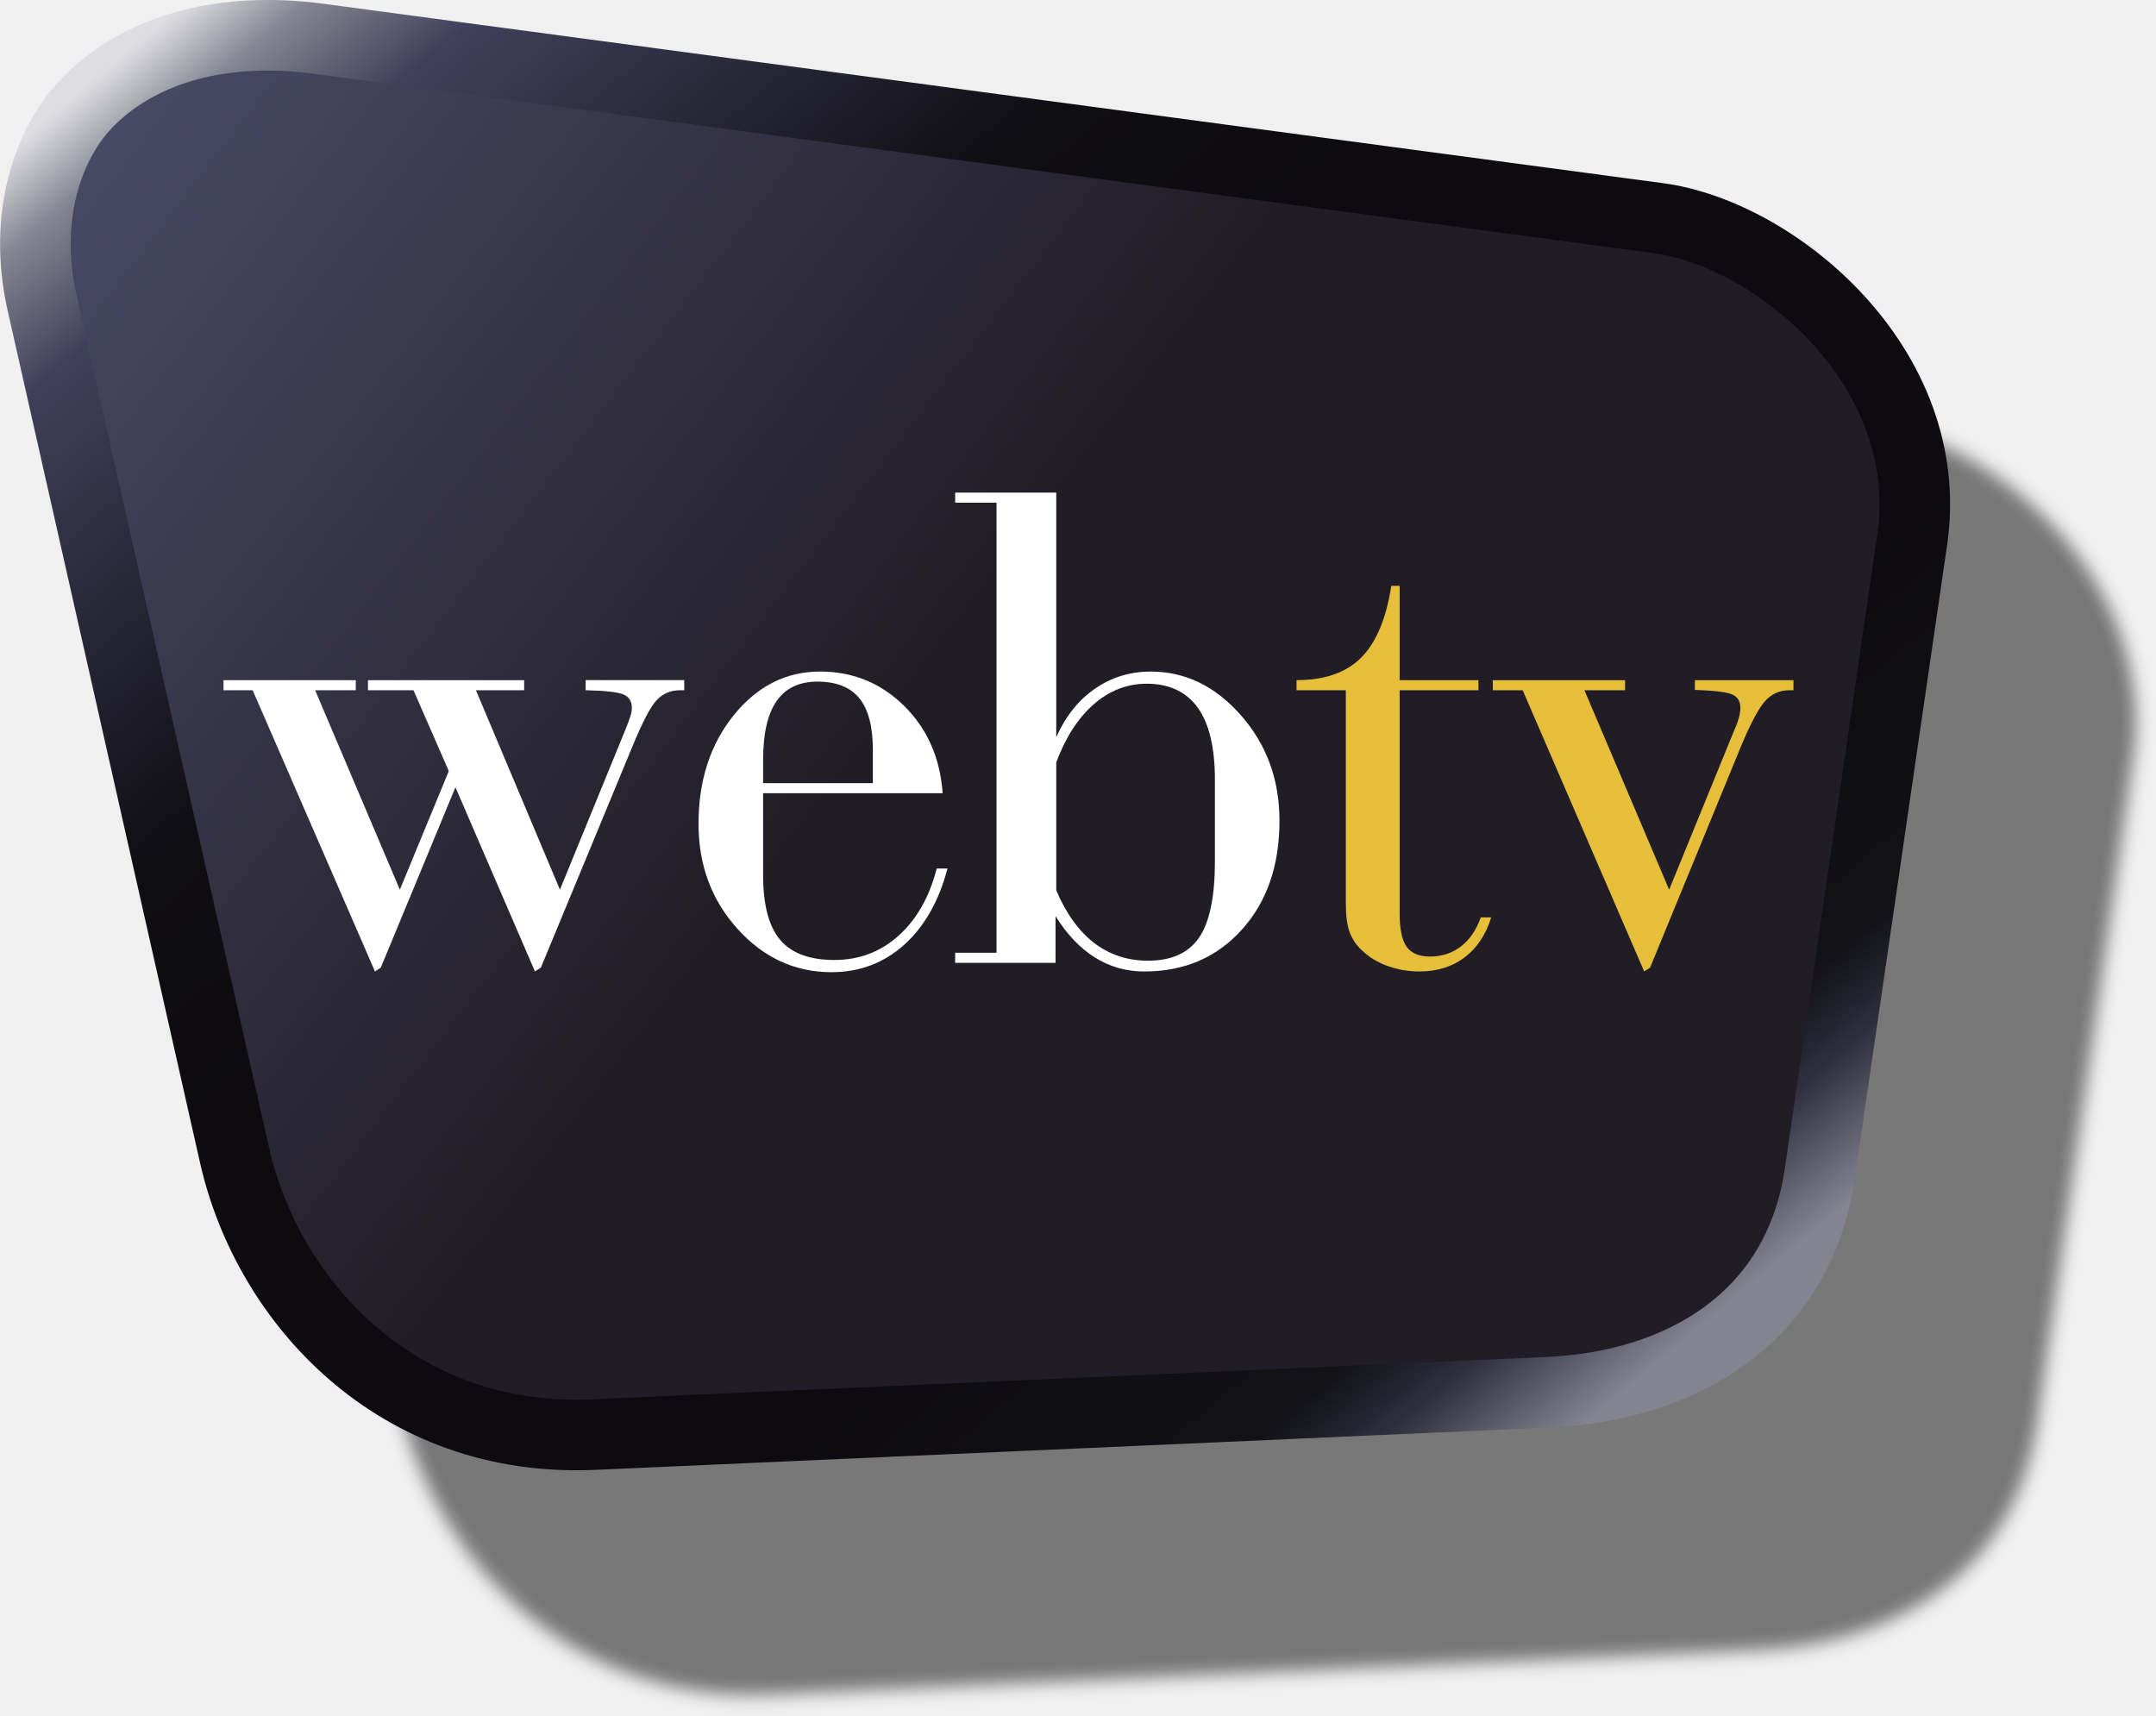
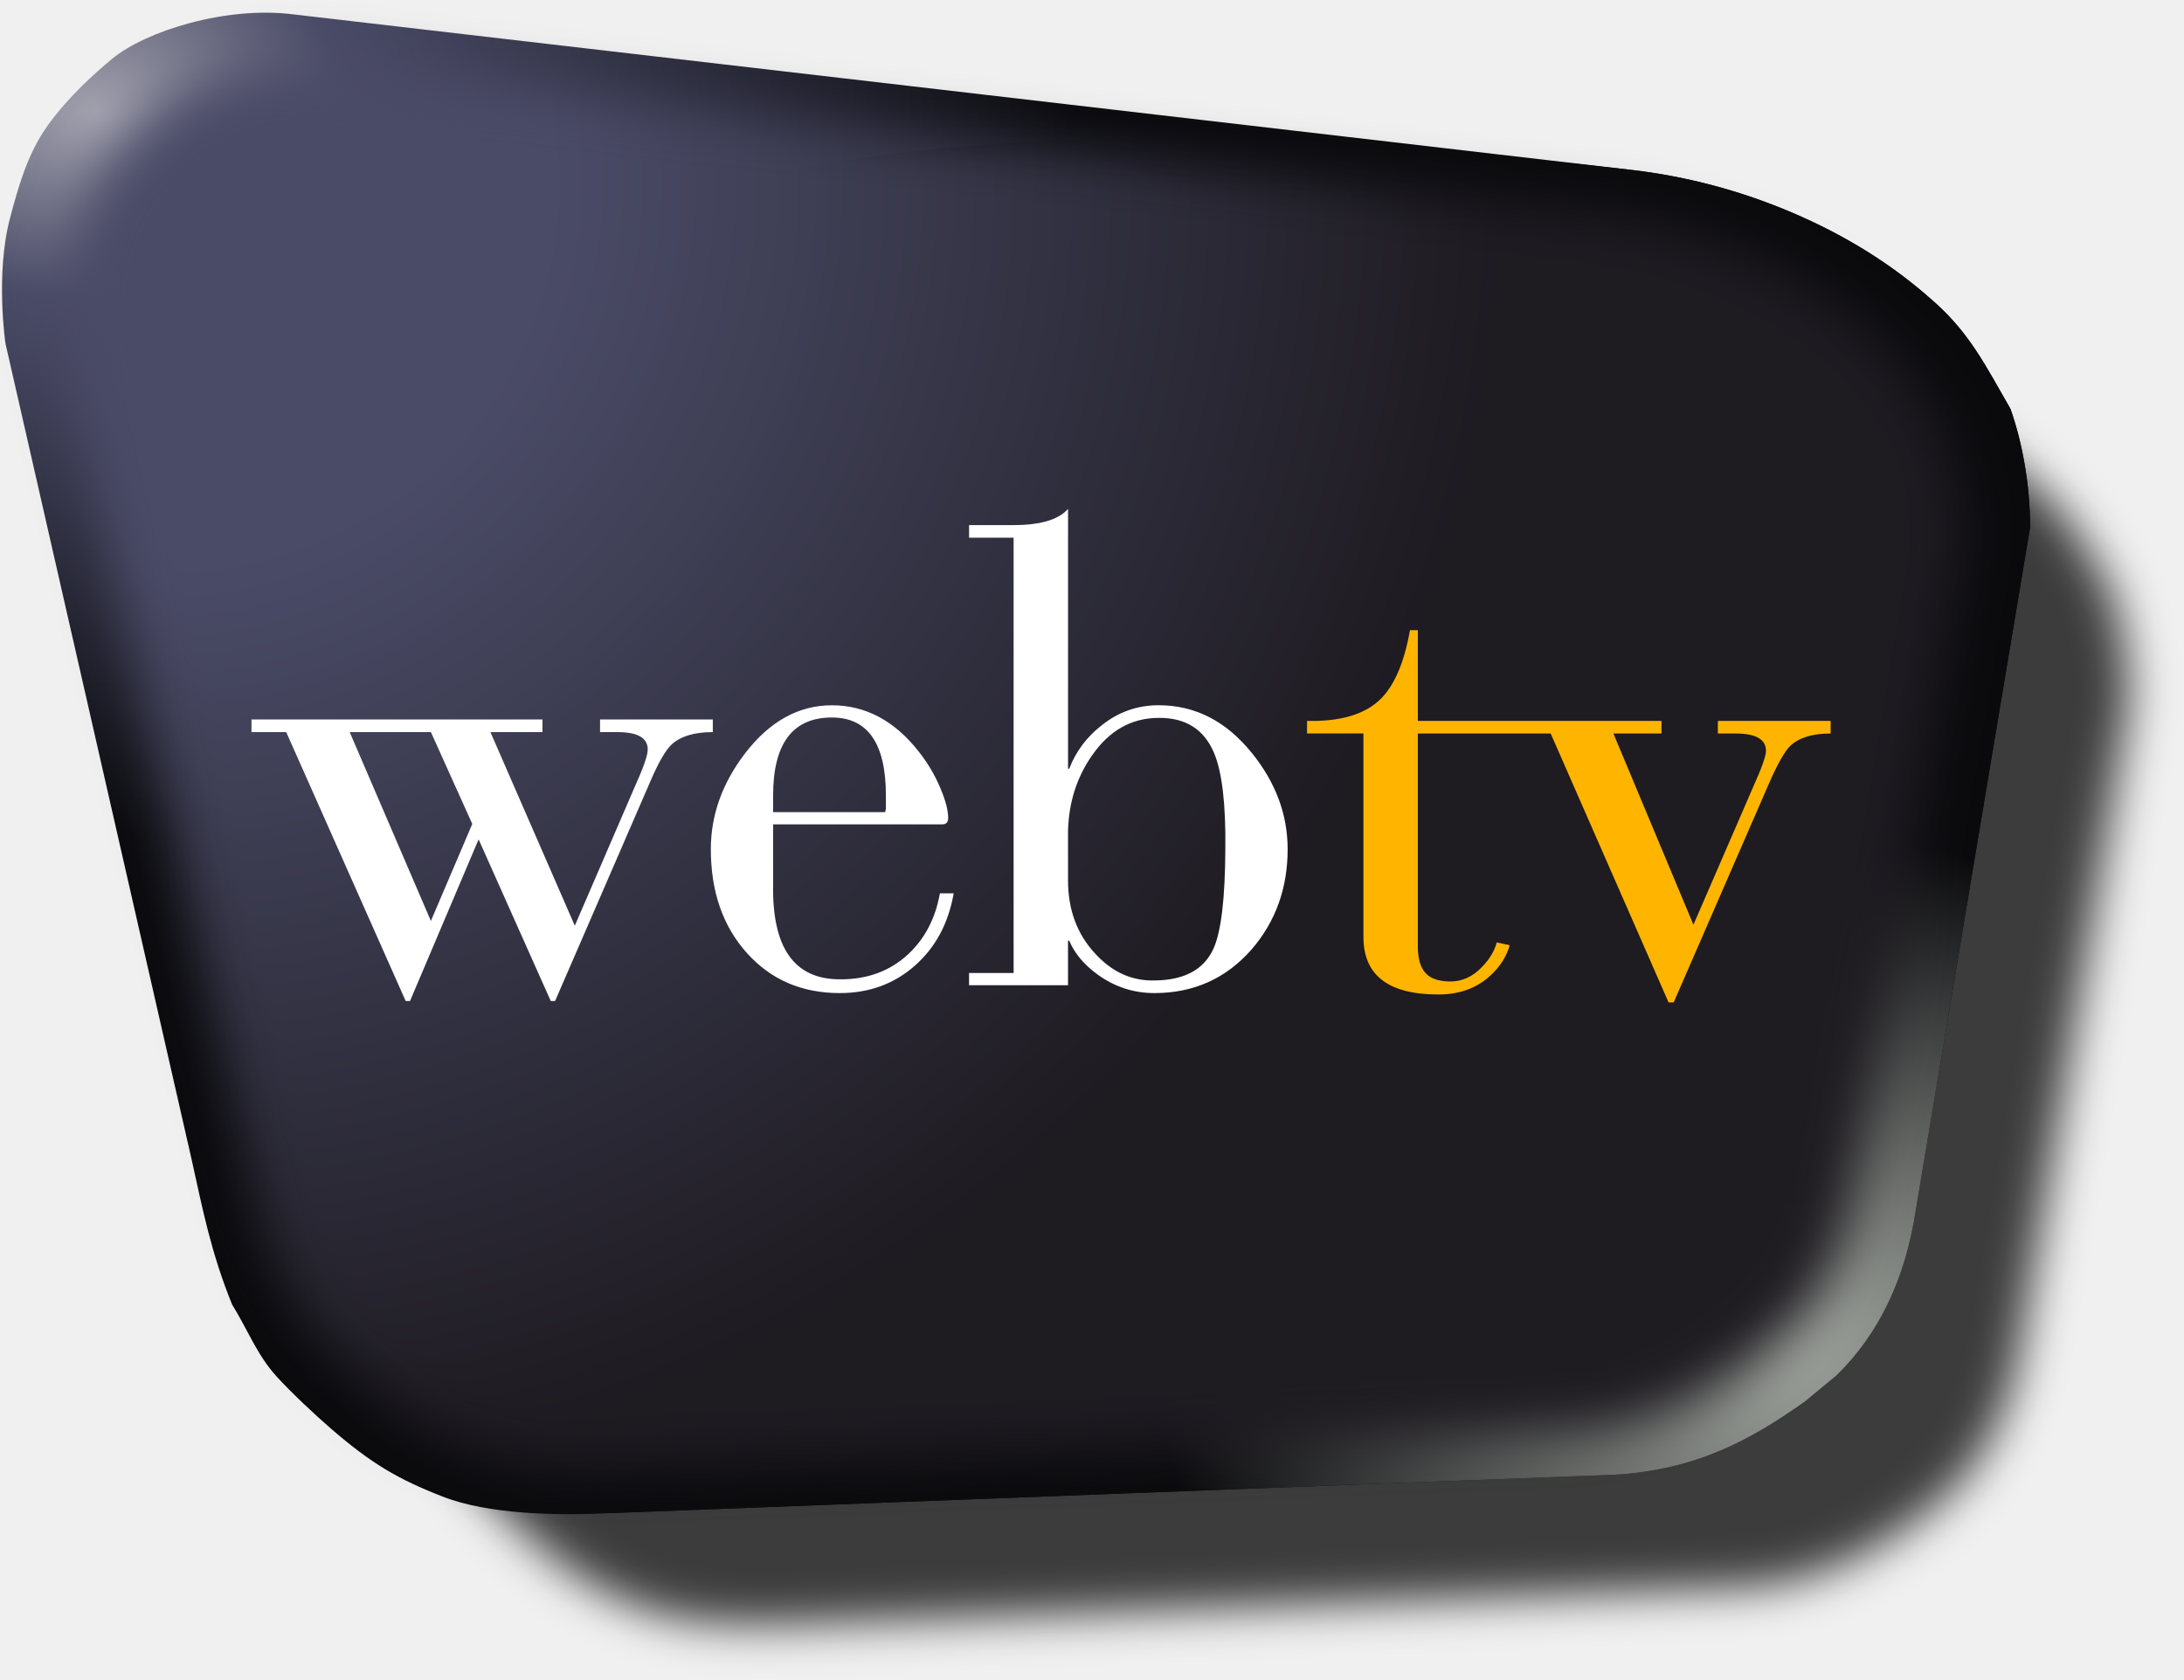
- <svg xmlns="http://www.w3.org/2000/svg" xmlns:xlink="http://www.w3.org/1999/xlink" viewBox="0 0 274.757 218.636" version="1.1" id="svg3" width="274.757" height="218.636">
-   <defs id="defs3">
-     <linearGradient id="linearGradient5">
-       <stop style="stop-color:#dedee2;stop-opacity:1;" offset="0" id="stop5" />
-       <stop style="stop-color:#848491;stop-opacity:1;" offset="0.04" id="stop14" />
-       <stop style="stop-color:#40405b;stop-opacity:1;" offset="0.1" id="stop9" />
-       <stop style="stop-color:#0f0e13;stop-opacity:1;" offset="0.32" id="stop10" />
-       <stop style="stop-color:#0d0b0f;stop-opacity:1;" offset="0.45" id="stop7" />
-       <stop style="stop-color:#0d0b0f;stop-opacity:1;" offset="0.75" id="stop8" />
-       <stop style="stop-color:#121217;stop-opacity:1;" offset="0.9" id="stop11" />
-       <stop style="stop-color:#2f2f3f;stop-opacity:1;" offset="0.94" id="stop13" />
-       <stop style="stop-color:#848491;stop-opacity:1;" offset="1" id="stop6" />
-     </linearGradient>
-     <linearGradient id="linearGradient3">
-       <stop style="stop-color:#4a4b67;stop-opacity:1;" offset="0" id="stop3" />
-       <stop style="stop-color:#211d26;stop-opacity:1;" offset="0.502" id="stop4" />
-     </linearGradient>
-     <linearGradient xlink:href="#linearGradient5" id="linearGradient6" x1="8.592" y1="46.946" x2="135.906" y2="198.599" gradientUnits="userSpaceOnUse" spreadMethod="pad" gradientTransform="matrix(1.280153,0,0,1.280154,0.8838677,-49.96863)" />
-     <linearGradient xlink:href="#linearGradient3" id="linearGradient14" x1="8.592" y1="46.946" x2="169.411" y2="170.309" gradientUnits="userSpaceOnUse" gradientTransform="matrix(1.280153,0,0,1.280154,0.8838677,-49.96863)" />
-     <filter style="color-interpolation-filters:sRGB" id="filter24" x="-0.01" y="-0.014" width="1.021" height="1.028">
-       <feGaussianBlur stdDeviation="1.045" id="feGaussianBlur24" />
+ <svg xmlns="http://www.w3.org/2000/svg" width="141" height="108.44" version="1.1" viewBox="0 0 141 108.44">
+   <defs>
+     <filter id="d" x="-.029" y="-.039" width="1.058" height="1.078" color-interpolation-filters="sRGB">
+       <feGaussianBlur stdDeviation="1.022" />
+     </filter>
+     <radialGradient id="a" cx="9.046" cy="-2.31" r="45.297" gradientTransform="matrix(1 0 0 .7403 0 9.5932)" gradientUnits="userSpaceOnUse">
+       <stop stop-color="#a3a3af" offset="0" />
+       <stop stop-color="#4a4b67" offset=".248" />
+       <stop stop-color="#0a0a0d" offset=".962" />
+     </radialGradient>
+     <radialGradient id="b" cx="83.5" cy="67.292" r="37.469" gradientTransform="matrix(1 0 0 .81905 0 7.1904)" gradientUnits="userSpaceOnUse">
+       <stop stop-color="#aaafa8" offset="0" />
+       <stop stop-color="#0a0a0d" offset=".732" />
+     </radialGradient>
+     <radialGradient id="c" cx="19.722" cy="15.768" r="44.673" gradientTransform="matrix(2.2807,0,0,2.1874,-33.591,-23.478)" gradientUnits="userSpaceOnUse">
+       <stop stop-color="#4a4b67" offset=".178" />
+       <stop stop-color="#1e1b21" offset=".589" />
+     </radialGradient>
+     <filter id="e" x="-.033" y="-.045" width="1.067" height="1.09" color-interpolation-filters="sRGB">
+       <feGaussianBlur stdDeviation="1.182" />
    </filter>
  </defs>
-   <path d="M 60.652,29.945 231.37,52.811 c 14.864,1.991 35.527,18.962 32.311,41.024 l -11.766,80.702 c -2.728,18.722 -18.009,27.174 -34.661,27.911 l -121.618,5.393 c -25.047,1.11 -41.526,-16.907 -45.755,-35.645 L 25.358,63.563 c -2.464,-10.912 0.713,-20.507 6.067,-25.791 6.883,-6.794 17.386,-9.412 29.227,-7.827 z" stroke="#000" stroke-width=".216" stroke-miterlimit="2.613" id="path1-4" style="opacity:1;fill:#000000;fill-opacity:0.5;stroke:#000000;stroke-width:0;stroke-linecap:butt;stroke-linejoin:round;stroke-miterlimit:0;stroke-dasharray:none;stroke-opacity:0.75;paint-order:normal;filter:url(#filter24)" transform="matrix(1.033672,0,0,1.04492,-0.740877,-1.212345)" />
-   <path d="M 40.652,4.945 211.37,27.811 c 14.864,1.991 35.527,18.962 32.311,41.024 l -11.766,80.702 c -2.728,18.722 -18.009,27.174 -34.661,27.911 l -121.618,5.393 c -25.047,1.11 -41.526,-16.907 -45.755,-35.645 L 5.358,38.563 c -2.464,-10.912 0.713,-20.507 6.067,-25.791 6.883,-6.794 17.386,-9.412 29.227,-7.827 z" stroke="#000" stroke-width=".216" stroke-miterlimit="2.613" id="path1" style="fill:url(#linearGradient14);stroke:url(#linearGradient6);stroke-width:9;stroke-linecap:butt;stroke-linejoin:round;stroke-dasharray:none;paint-order:normal" />
-   <path d="m 194.05,87.973 h -3.806 v -1.283 h 16.852 v 1.283 h -5.178 l 10.797,25.417 8.321,-20.38 c 0.273,-0.588 0.453,-1.115 0.572,-1.568 0.123,-0.453 0.183,-0.86 0.183,-1.223 0,-0.815 -0.333,-1.388 -0.997,-1.69 -0.666,-0.315 -2.266,-0.512 -4.801,-0.603 v -1.238 h 12.561 v 1.283 h -0.527 c -1.207,0 -2.235,0.453 -3.051,1.343 -0.83,0.905 -1.857,2.82 -3.095,5.779 l -11.597,28.236 -0.755,0.483 z m -15.684,28.418 c 0,2.007 0.3,3.426 0.89,4.271 0.59,0.827 1.585,1.251 3.006,1.251 1.495,0 2.807,-0.438 3.925,-1.298 1.133,-0.876 1.962,-2.11 2.523,-3.696 h 1.327 c -0.677,2.203 -1.813,3.908 -3.381,5.098 -1.573,1.193 -3.505,1.795 -5.771,1.795 a 11.834,11.834 0 0 1 -4.09,-0.708 c -1.285,-0.467 -2.387,-1.146 -3.293,-2.038 a 5.857,5.857 0 0 1 -1.525,-2.308 c -0.317,-0.873 -0.467,-2.125 -0.467,-3.741 V 87.971 h -6.283 v -1.283 c 3.563,0 6.314,-0.95 8.231,-2.865 1.918,-1.915 3.2,-4.979 3.851,-9.156 h 1.057 v 12.022 h 10.042 v 1.283 h -10.042 v 28.419 z" fill="#e7be39" id="path2" style="stroke-width:1.28" />
-   <path d="m 121.725,121.43 h 5.272 V 64.065 h -5.272 v -1.281 h 12.882 V 93.948 c 1.207,-2.686 2.853,-4.751 4.953,-6.183 2.098,-1.45 4.454,-2.172 7.081,-2.172 4.425,0 8.261,1.87 11.524,5.596 3.261,3.725 4.89,8.19 4.89,13.412 0,5.716 -1.6,10.346 -4.801,13.892 -3.203,3.546 -7.338,5.323 -12.414,5.323 -2.325,0 -4.438,-0.603 -6.325,-1.795 -1.891,-1.191 -3.55,-2.941 -5,-5.263 v 5.958 h -12.79 z m 12.882,-24.256 v 16.307 c 1.267,2.97 2.883,5.203 4.845,6.713 1.962,1.493 4.242,2.248 6.841,2.248 3.006,0 5.181,-0.983 6.526,-2.958 1.343,-1.975 2.007,-5.218 2.007,-9.714 V 99.375 c 0,-4.088 -0.725,-7.148 -2.19,-9.186 -1.466,-2.035 -3.641,-3.048 -6.524,-3.048 -2.478,0 -4.728,0.876 -6.736,2.626 -1.992,1.751 -3.592,4.224 -4.77,7.407 z m -37.355,3.924 v 10.483 c 0,3.756 0.725,6.501 2.174,8.206 1.434,1.703 3.746,2.563 6.901,2.563 3.156,0 5.873,-1.025 8.184,-3.093 2.295,-2.065 3.926,-4.916 4.862,-8.566 h 1.375 c -1.088,4.148 -2.93,7.39 -5.528,9.729 -2.597,2.322 -5.678,3.486 -9.257,3.486 -4.651,0 -8.653,-1.842 -11.96,-5.506 -3.322,-3.665 -4.984,-8.132 -4.984,-13.412 0,-5.506 1.495,-10.121 4.486,-13.832 3.005,-3.71 6.659,-5.566 11.009,-5.566 4.184,0 7.746,1.463 10.706,4.373 2.946,2.912 4.591,6.624 4.908,11.133 H 97.252 Z m 0,-1.283 h 13.983 v -4.239 c 0,-2.973 -0.573,-5.176 -1.722,-6.579 -1.147,-1.417 -2.944,-2.125 -5.361,-2.125 -2.294,0 -4.031,0.83 -5.179,2.473 -1.147,1.645 -1.721,4.134 -1.721,7.466 z M 28.486,87.973 v -1.283 h 16.853 v 1.283 h -5.179 l 10.797,25.417 6.237,-15.115 -4.5,-10.304 h -5.799 v -1.283 h 19.903 v 1.283 h -6.146 l 10.706,25.417 8.321,-20.335 c 0.317,-0.8 0.544,-1.388 0.664,-1.795 0.122,-0.39 0.182,-0.737 0.182,-1.04 0,-0.815 -0.347,-1.388 -1.027,-1.69 -0.68,-0.315 -2.295,-0.498 -4.862,-0.558 v -1.283 h 12.563 v 1.283 h -0.529 c -1.178,0 -2.16,0.407 -2.944,1.223 -0.785,0.8 -1.828,2.775 -3.111,5.898 l -11.688,28.236 -0.755,0.483 -10.132,-23.47 -9.514,22.988 -0.74,0.483 -15.585,-35.839 h -3.715 z" fill="#ffffff" id="path3" style="stroke-width:1.28" />
+   <g transform="matrix(1.4453 0 0 1.4453 -6.8531 -4.101)" fill-rule="evenodd">
+     <path d="m89.911 20.982c2.109 0.9 3.963 2.038 5.562 3.412l0.426 0.373c1.422 1.291 2.051 2.544 3.123 4.417 0.475 1.338 0.819 3.129 0.822 4.949l-4.784 28.571c-0.438 2.867-1.54 5.165-3.305 6.895l-1.333 1.102c-2.18 1.54-4.474 2.858-7.957 3.06l-42.032 1.607c-2.163 0.108-5.071 0.062-7.002-0.696-1.86-0.723-2.987-1.392-4.633-2.814-0.687-0.592-1.674-1.517-2.29-2.192-0.841-0.924-1.197-1.931-1.872-3.021-0.873-2.144-1.223-3.936-1.7-6.09l-7.783-34.118s-0.427-2.925 0.196-5.249c0.311-1.162 0.697-2.646 1.579-3.869 0.882-1.223 1.982-2.192 2.686-2.778 1.392-1.157 4.771-2.224 7.604-1.858l55.957 6.504c2.322 0.272 4.567 0.871 6.735 1.795" fill-opacity=".75" filter="url(#d)" stroke-width=".355" style="mix-blend-mode:normal" />
+     <path d="m84.819 12.346c2.252 0.961 4.232 2.176 5.94 3.643l0.455 0.399c1.518 1.379 2.19 2.717 3.335 4.717 0.507 1.429 0.875 3.341 0.877 5.285l-5.109 30.512c-0.468 3.062-1.645 5.516-3.53 7.363l-1.423 1.177c-2.328 1.645-4.778 3.052-8.497 3.267l-44.886 1.716c-2.309 0.115-5.415 0.067-7.477-0.743-1.986-0.772-3.19-1.487-4.948-3.005-0.734-0.633-1.788-1.62-2.446-2.341-0.898-0.987-1.278-2.062-1.999-3.226-0.932-2.29-1.306-4.203-1.815-6.504l-8.312-36.435s-0.456-3.124 0.209-5.606c0.333-1.241 0.744-2.825 1.686-4.132 0.942-1.306 2.116-2.341 2.869-2.967 1.487-1.235 5.095-2.375 8.121-1.984l59.757 6.945c2.48 0.291 4.877 0.93 7.192 1.917" fill="url(#a)" stroke-width=".38" />
+     <path d="m84.819 12.346c2.252 0.961 4.232 2.176 5.94 3.643l0.455 0.399c1.518 1.379 2.19 2.717 3.335 4.717 0.507 1.429 0.875 3.341 0.877 5.285l-5.109 30.512c-0.468 3.062-1.645 5.516-3.53 7.363l-1.423 1.177c-2.328 1.645-4.778 3.052-8.497 3.267l-44.886 1.716c-1.589-18.785-44.247-70.444 45.646-59.996 2.48 0.291 4.877 0.93 7.192 1.917" fill="url(#b)" stroke-width=".38" />
+     <path d="m82.478 14.045c2.109 0.9 3.963 2.038 5.562 3.412l0.426 0.373c1.422 1.291 2.051 2.544 3.123 4.417 0.475 1.338 0.819 3.129 0.822 4.949l-4.784 28.571c-0.438 2.867-1.54 5.165-3.305 6.895l-1.333 1.102c-2.18 1.54-4.474 2.858-7.957 3.06l-42.032 1.607c-2.163 0.108-5.071 0.062-7.002-0.696-1.86-0.723-2.987-1.392-4.633-2.814-0.687-0.592-1.674-1.517-2.29-2.192-0.841-0.924-1.197-1.931-1.872-3.021-0.873-2.144-1.223-3.936-1.7-6.09l-7.783-34.118s-0.427-2.925 0.196-5.249c0.311-1.162 0.697-2.646 1.579-3.869 0.882-1.223 1.982-2.192 2.686-2.778 1.392-1.157 4.771-2.224 7.604-1.858l55.957 6.504c2.322 0.272 4.567 0.871 6.735 1.795" fill="url(#c)" filter="url(#e)" stroke-width=".355" />
+     <g transform="matrix(.96452 0 0 .96452 1.6096 1.4285)" stroke-width=".365">
+       <path d="m52.711 25.027v12.033h0.055c0.304-0.791 0.797-1.455 1.479-1.99 0.779-0.633 1.668-0.949 2.666-0.949 1.692 0 3.135 0.743 4.327 2.228 1.095 1.363 1.643 2.842 1.643 4.437 0 1.814-0.56 3.366-1.68 4.656-1.181 1.339-2.678 2.009-4.492 2.009-0.962 0-1.838-0.286-2.629-0.858-0.633-0.463-1.071-0.986-1.315-1.57h-0.055v2.063h-4.583v-0.566h2.063v-20.158h-2.063v-0.584h2.063c1.242 0 2.082-0.25 2.52-0.749m1.114 11.412c-0.706 1.01-1.077 2.173-1.114 3.487v2.301c0 1.363 0.42 2.495 1.26 3.396 0.779 0.852 1.692 1.266 2.739 1.242 1.388-0.012 2.301-0.505 2.739-1.479 0.353-0.779 0.536-2.313 0.548-4.601 0.024-2.094-0.152-3.585-0.53-4.473-0.463-1.083-1.315-1.619-2.556-1.607-1.254 0-2.282 0.578-3.086 1.735m-38.929-1.077v-0.584h13.475v0.584h-2.41l3.908 8.965 2.775-6.427c0.402-0.889 0.603-1.467 0.603-1.735 0-0.536-0.469-0.803-1.406-0.803h-0.803v-0.584h5.222v0.584c-0.852 0-1.485 0.189-1.899 0.566-0.28 0.256-0.609 0.822-0.986 1.698l-4.419 10.189h-0.201l-3.341-7.486-3.177 7.486h-0.201l-5.532-12.453h-1.607m22.842 1.004c1.144-1.497 2.489-2.246 4.035-2.246 1.558 0 2.897 0.712 4.017 2.136 0.426 0.536 0.767 1.114 1.022 1.735 0.231 0.548 0.347 0.998 0.347 1.351 0 0.195-0.091 0.292-0.274 0.292h-7.833v2.794c-0.049 2.921 0.98 4.382 3.086 4.382 1.266 0.012 2.325-0.377 3.177-1.169 0.767-0.718 1.254-1.655 1.461-2.812h0.639c-0.243 1.388-0.84 2.502-1.789 3.341-0.962 0.852-2.124 1.278-3.487 1.278-1.753 0-3.183-0.615-4.291-1.844-1.12-1.242-1.68-2.848-1.68-4.82 0-1.57 0.523-3.043 1.57-4.419m-18.296-1.004 3.761 8.746 1.917-4.492-1.917-4.254h-3.761m24.796 3.707 0.037-0.146v-0.621c0-2.41-0.834-3.615-2.502-3.615-1.814 0-2.721 1.205-2.721 3.615v0.767h5.186" fill="#fff" />
+       <path d="m63.78 35.43v-0.584q2.264 0.055 3.36-0.968 1.004-0.949 1.406-3.232h0.365v4.2h11.284v0.584h-2.228l3.707 8.856 2.739-6.318q0.621-1.369 0.621-1.735 0-0.803-1.406-0.803h-0.822v-0.584h5.222v0.584q-1.278 0-1.881 0.584-0.383 0.383-0.968 1.716l-4.419 10.152h-0.237l-5.46-12.453h-6.153v9.86q0 0.876 0.383 1.26 0.329 0.347 1.077 0.365 0.858 0.018 1.516-0.676 0.53-0.548 0.676-1.132l0.603 0.128q-0.219 0.785-0.895 1.406-0.949 0.876-2.41 0.876-3.469 0-3.469-2.666v-9.422h-2.611" fill="#ffb500" />
+     </g>
+   </g>
</svg>
